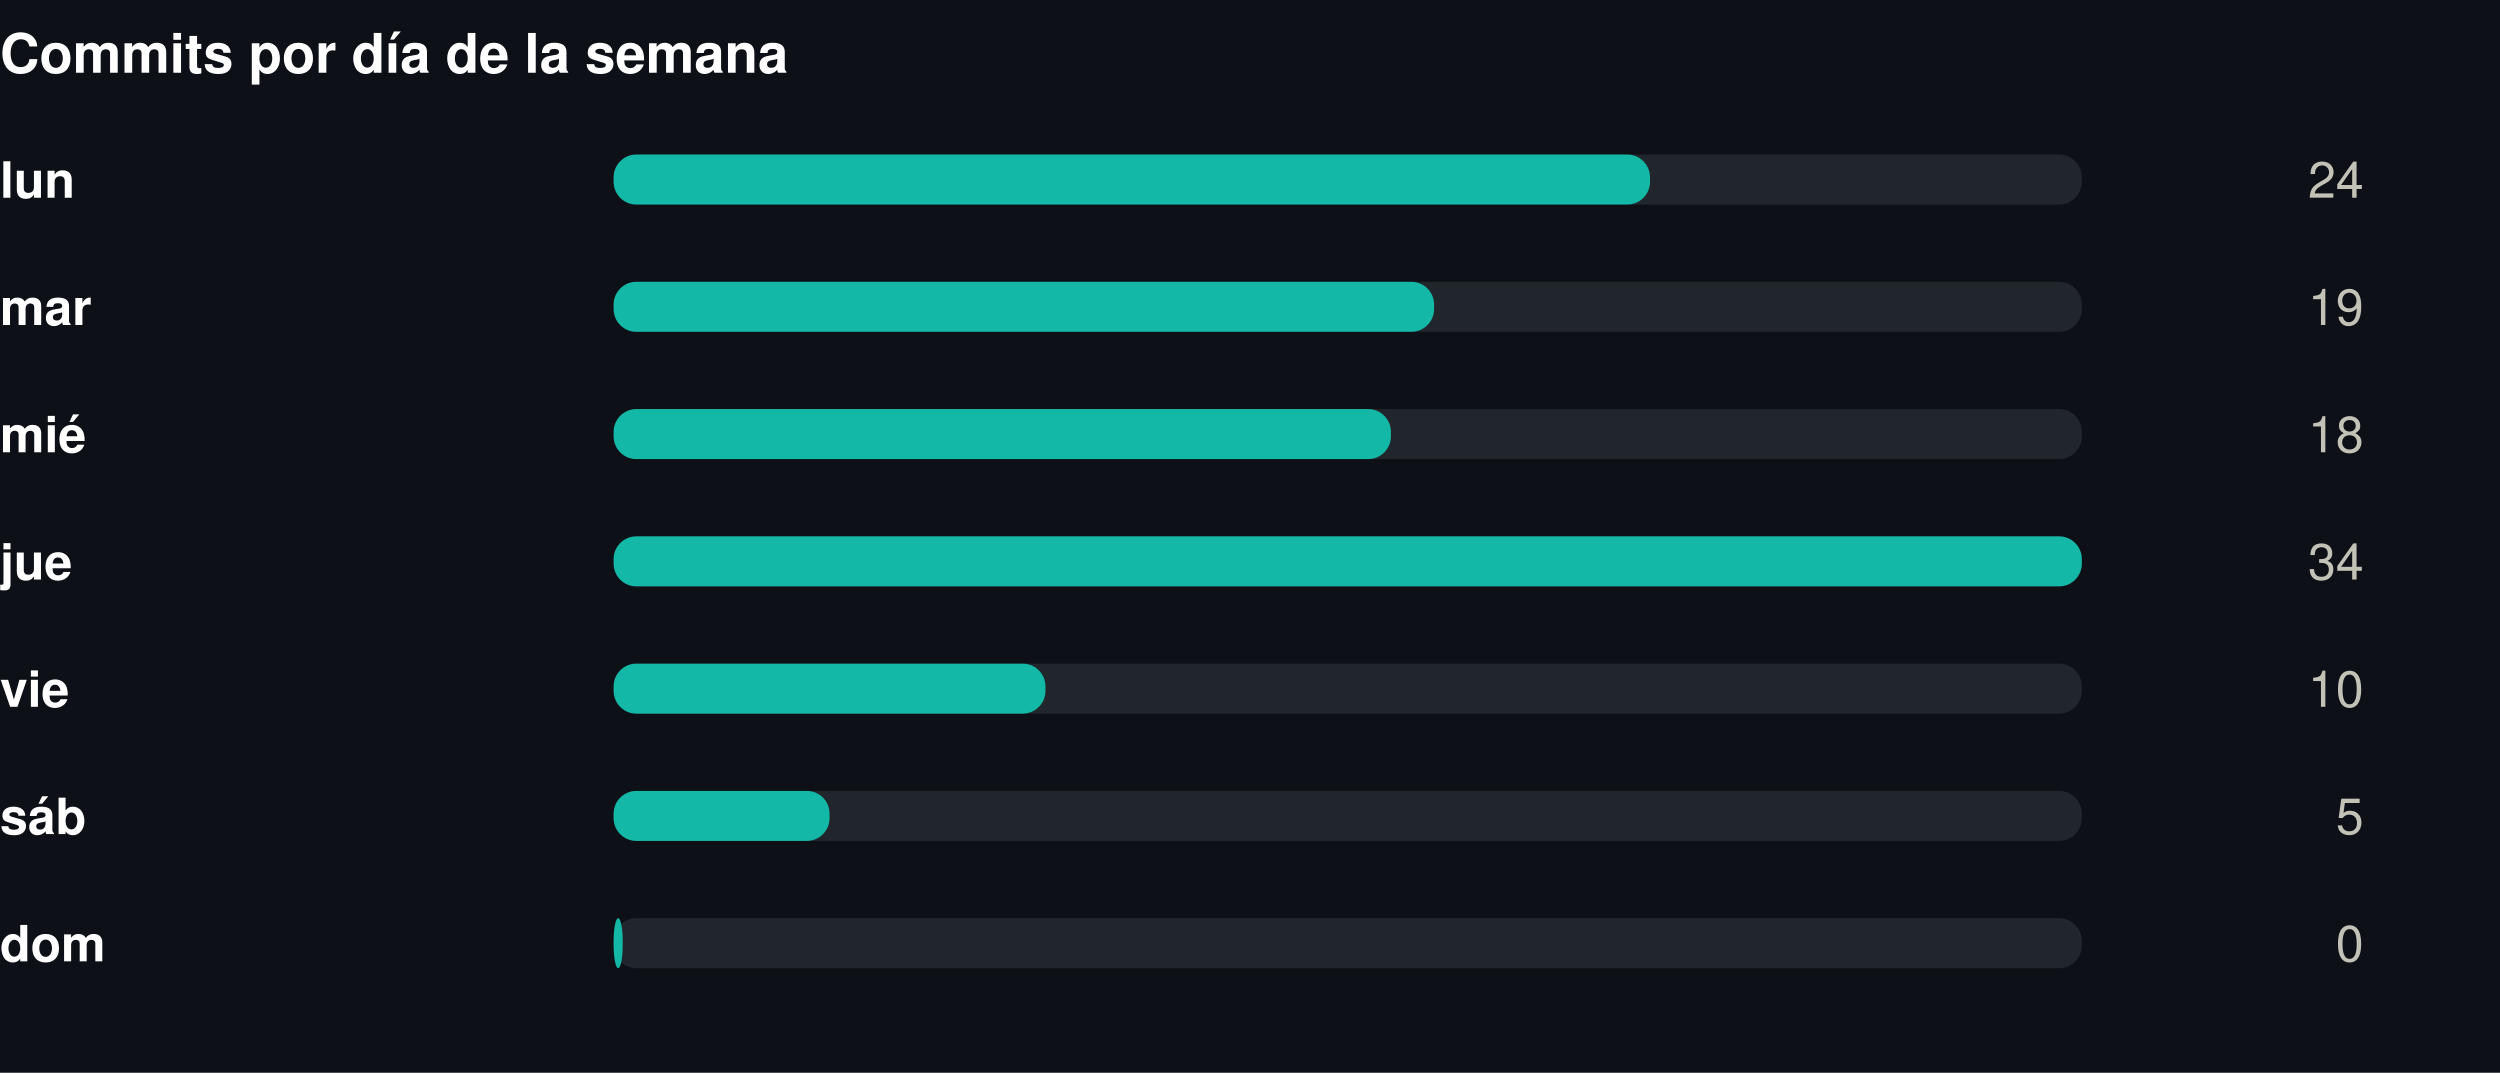
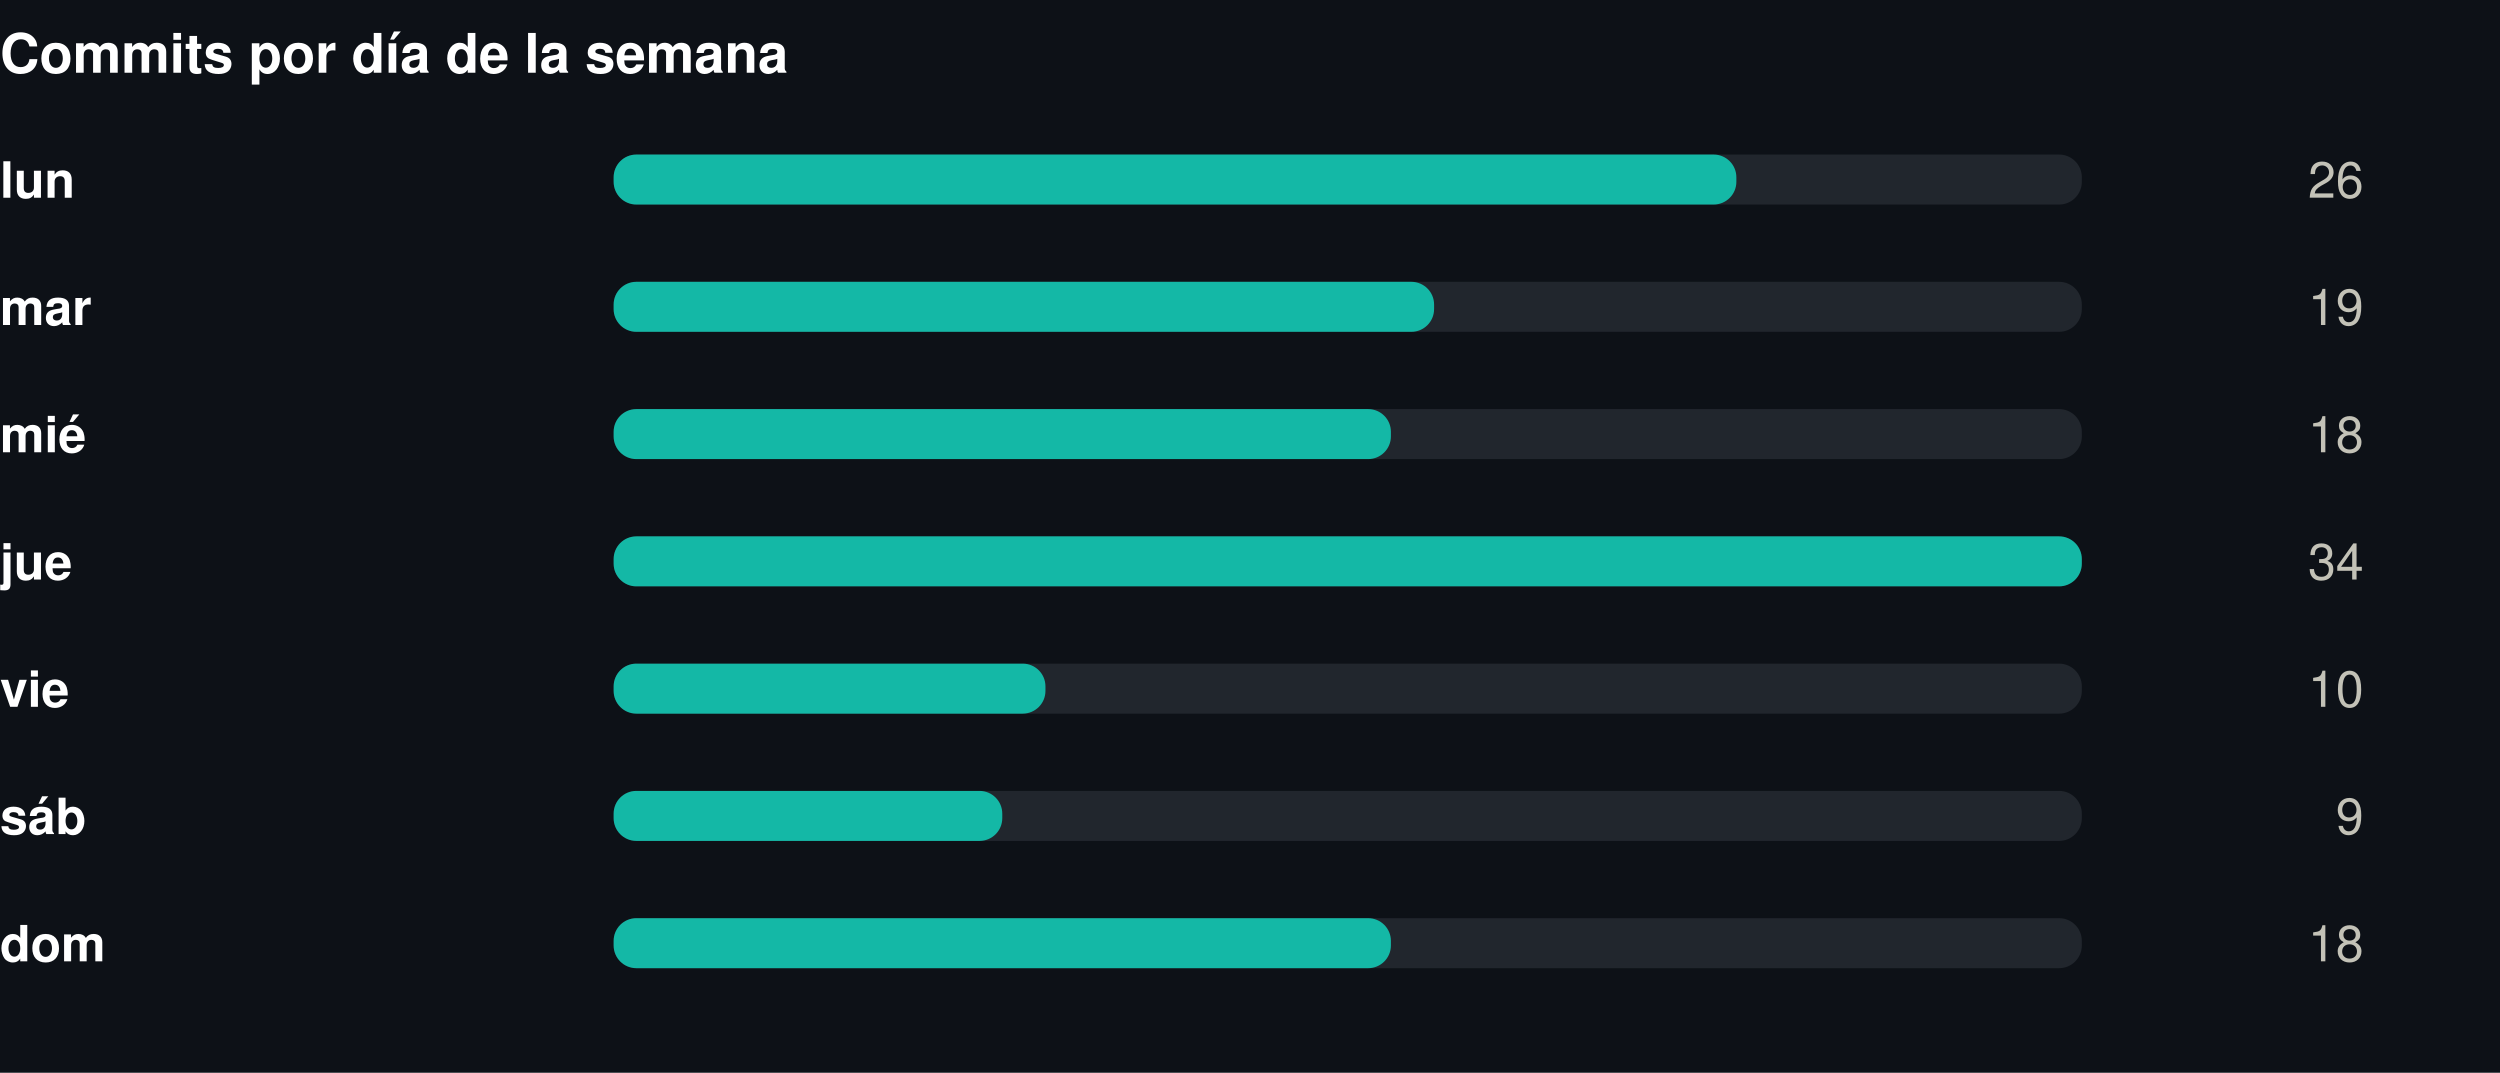
<svg xmlns="http://www.w3.org/2000/svg" width="550" height="236" viewBox="0 0 550 236" role="img">
  <rect width="550" height="236" fill="#0d1117" />
  <style>
@keyframes grow{from{transform:scaleX(0)}}
@keyframes rise{from{opacity:0;transform:translateY(9px)}}
@keyframes fade{from{opacity:0}}
@keyframes draw{to{stroke-dashoffset:0}}
.bar{transform-box:fill-box;transform-origin:left center;animation:grow .9s cubic-bezier(.22,1,.36,1) var(--d,0s) both}
.rise{animation:rise .7s cubic-bezier(.22,1,.36,1) var(--d,0s) both}
.fade{animation:fade .8s ease-out var(--d,0s) both}
.draw{animation:draw 1.7s ease-out .1s both}
@media (prefers-reduced-motion:reduce){
.bar,.rise,.fade,.draw{animation:none;transform:none;opacity:1;stroke-dashoffset:0}
}
</style>
  <g transform="translate(0,0)">
    <text x="0" y="16" font-family="-apple-system,BlinkMacSystemFont,'Segoe UI',Helvetica,Arial,sans-serif" font-size="12" font-weight="700" fill="#ffffff" text-anchor="start">Commits por día de la semana</text>
    <text x="0" y="43.5" font-family="-apple-system,BlinkMacSystemFont,'Segoe UI',Helvetica,Arial,sans-serif" font-size="11" font-weight="600" fill="#ffffff" text-anchor="start">lun</text>
    <rect x="135" y="34" width="323" height="11" rx="5" fill="#21262d" />
-     <rect class="bar" style="--d:0.00s" x="135" y="34" width="228.0" height="11" rx="5" fill="#14b8a6" />
+     <rect class="bar" style="--d:0.00s" x="135" y="34" width="247.0" height="11" rx="5" fill="#14b8a6" />
    <g class="fade" style="--d:0.00s">
-       <text x="520" y="43.5" font-family="-apple-system,BlinkMacSystemFont,'Segoe UI',Helvetica,Arial,sans-serif" font-size="11" font-weight="400" fill="#c3c2b7" text-anchor="end">24</text>
+       <text x="520" y="43.5" font-family="-apple-system,BlinkMacSystemFont,'Segoe UI',Helvetica,Arial,sans-serif" font-size="11" font-weight="400" fill="#c3c2b7" text-anchor="end">26</text>
    </g>
    <text x="0" y="71.5" font-family="-apple-system,BlinkMacSystemFont,'Segoe UI',Helvetica,Arial,sans-serif" font-size="11" font-weight="600" fill="#ffffff" text-anchor="start">mar</text>
    <rect x="135" y="62" width="323" height="11" rx="5" fill="#21262d" />
    <rect class="bar" style="--d:0.07s" x="135" y="62" width="180.5" height="11" rx="5" fill="#14b8a6" />
    <g class="fade" style="--d:0.07s">
      <text x="520" y="71.5" font-family="-apple-system,BlinkMacSystemFont,'Segoe UI',Helvetica,Arial,sans-serif" font-size="11" font-weight="400" fill="#c3c2b7" text-anchor="end">19</text>
    </g>
    <text x="0" y="99.5" font-family="-apple-system,BlinkMacSystemFont,'Segoe UI',Helvetica,Arial,sans-serif" font-size="11" font-weight="600" fill="#ffffff" text-anchor="start">mié</text>
    <rect x="135" y="90" width="323" height="11" rx="5" fill="#21262d" />
    <rect class="bar" style="--d:0.14s" x="135" y="90" width="171.0" height="11" rx="5" fill="#14b8a6" />
    <g class="fade" style="--d:0.14s">
      <text x="520" y="99.5" font-family="-apple-system,BlinkMacSystemFont,'Segoe UI',Helvetica,Arial,sans-serif" font-size="11" font-weight="400" fill="#c3c2b7" text-anchor="end">18</text>
    </g>
    <text x="0" y="127.5" font-family="-apple-system,BlinkMacSystemFont,'Segoe UI',Helvetica,Arial,sans-serif" font-size="11" font-weight="600" fill="#ffffff" text-anchor="start">jue</text>
    <rect x="135" y="118" width="323" height="11" rx="5" fill="#21262d" />
    <rect class="bar" style="--d:0.21s" x="135" y="118" width="323.0" height="11" rx="5" fill="#14b8a6" />
    <g class="fade" style="--d:0.21s">
      <text x="520" y="127.5" font-family="-apple-system,BlinkMacSystemFont,'Segoe UI',Helvetica,Arial,sans-serif" font-size="11" font-weight="400" fill="#c3c2b7" text-anchor="end">34</text>
    </g>
    <text x="0" y="155.5" font-family="-apple-system,BlinkMacSystemFont,'Segoe UI',Helvetica,Arial,sans-serif" font-size="11" font-weight="600" fill="#ffffff" text-anchor="start">vie</text>
    <rect x="135" y="146" width="323" height="11" rx="5" fill="#21262d" />
    <rect class="bar" style="--d:0.28s" x="135" y="146" width="95.0" height="11" rx="5" fill="#14b8a6" />
    <g class="fade" style="--d:0.28s">
      <text x="520" y="155.5" font-family="-apple-system,BlinkMacSystemFont,'Segoe UI',Helvetica,Arial,sans-serif" font-size="11" font-weight="400" fill="#c3c2b7" text-anchor="end">10</text>
    </g>
    <text x="0" y="183.5" font-family="-apple-system,BlinkMacSystemFont,'Segoe UI',Helvetica,Arial,sans-serif" font-size="11" font-weight="600" fill="#ffffff" text-anchor="start">sáb</text>
    <rect x="135" y="174" width="323" height="11" rx="5" fill="#21262d" />
-     <rect class="bar" style="--d:0.35s" x="135" y="174" width="47.5" height="11" rx="5" fill="#14b8a6" />
+     <rect class="bar" style="--d:0.35s" x="135" y="174" width="85.5" height="11" rx="5" fill="#14b8a6" />
    <g class="fade" style="--d:0.35s">
-       <text x="520" y="183.5" font-family="-apple-system,BlinkMacSystemFont,'Segoe UI',Helvetica,Arial,sans-serif" font-size="11" font-weight="400" fill="#c3c2b7" text-anchor="end">5</text>
+       <text x="520" y="183.5" font-family="-apple-system,BlinkMacSystemFont,'Segoe UI',Helvetica,Arial,sans-serif" font-size="11" font-weight="400" fill="#c3c2b7" text-anchor="end">9</text>
    </g>
    <text x="0" y="211.5" font-family="-apple-system,BlinkMacSystemFont,'Segoe UI',Helvetica,Arial,sans-serif" font-size="11" font-weight="600" fill="#ffffff" text-anchor="start">dom</text>
    <rect x="135" y="202" width="323" height="11" rx="5" fill="#21262d" />
-     <rect class="bar" style="--d:0.42s" x="135" y="202" width="2.0" height="11" rx="5" fill="#14b8a6" />
+     <rect class="bar" style="--d:0.42s" x="135" y="202" width="171.0" height="11" rx="5" fill="#14b8a6" />
    <g class="fade" style="--d:0.42s">
-       <text x="520" y="211.5" font-family="-apple-system,BlinkMacSystemFont,'Segoe UI',Helvetica,Arial,sans-serif" font-size="11" font-weight="400" fill="#c3c2b7" text-anchor="end">0</text>
+       <text x="520" y="211.5" font-family="-apple-system,BlinkMacSystemFont,'Segoe UI',Helvetica,Arial,sans-serif" font-size="11" font-weight="400" fill="#c3c2b7" text-anchor="end">18</text>
    </g>
  </g>
</svg>
